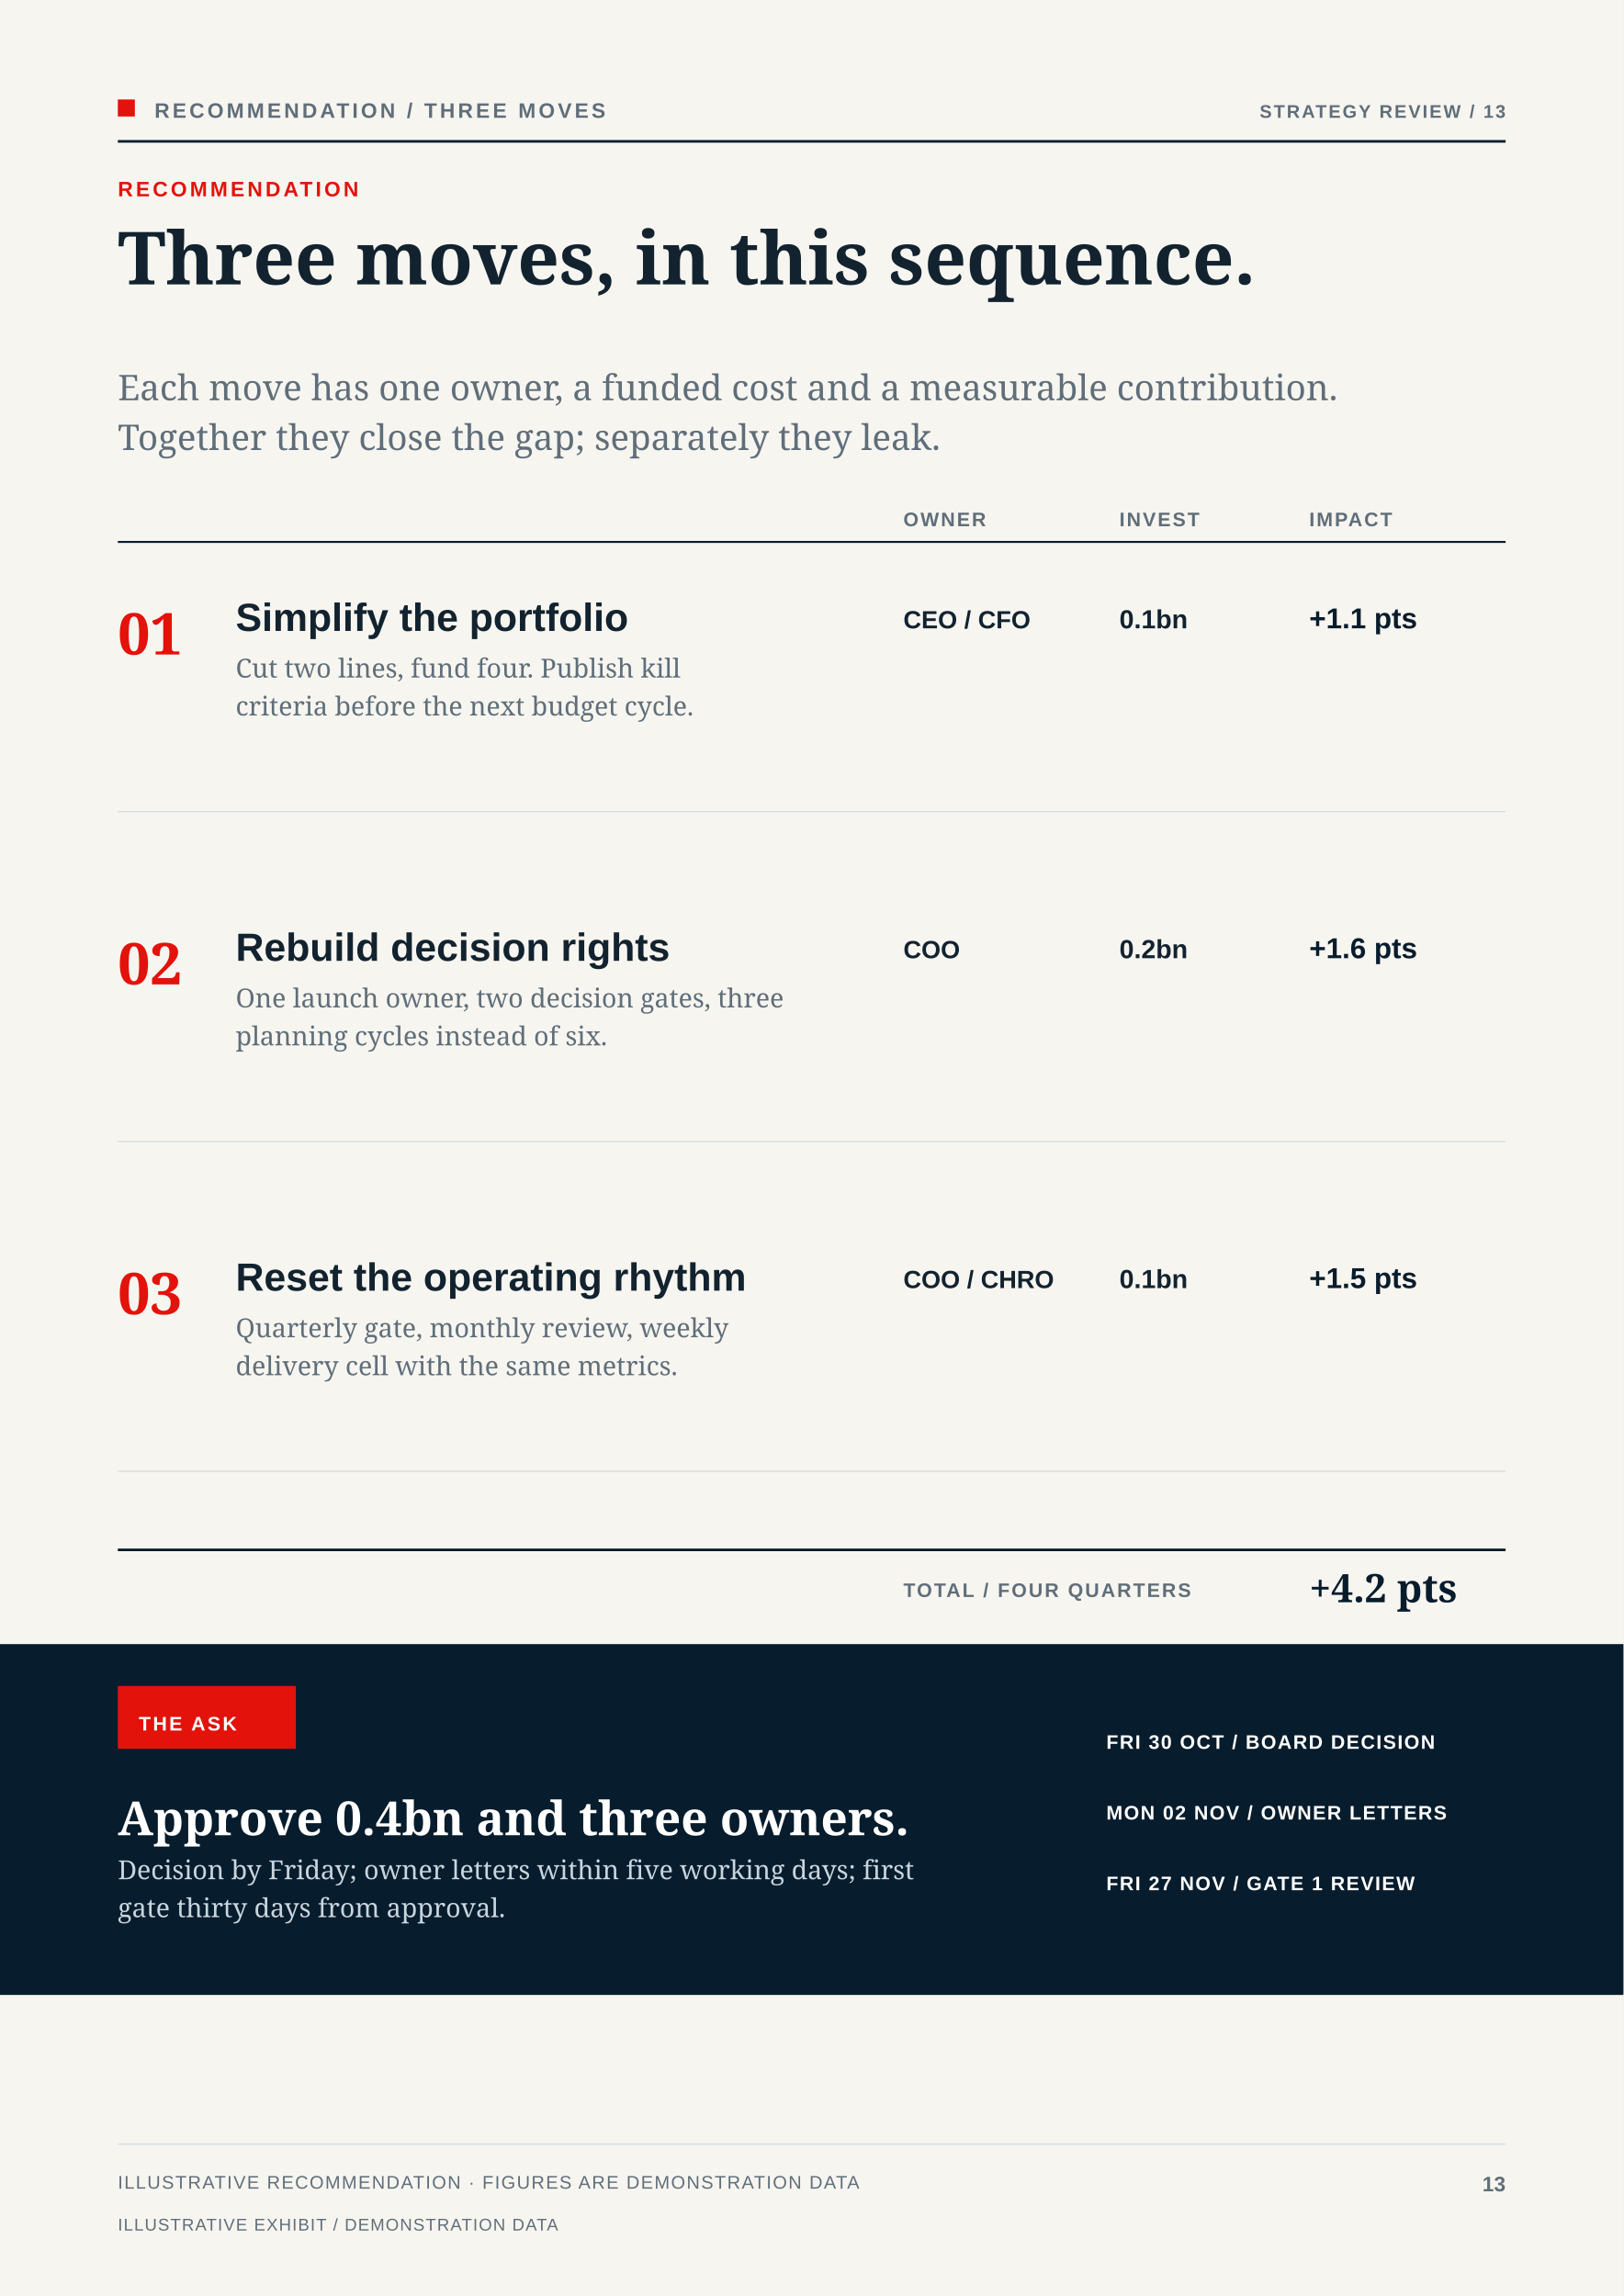
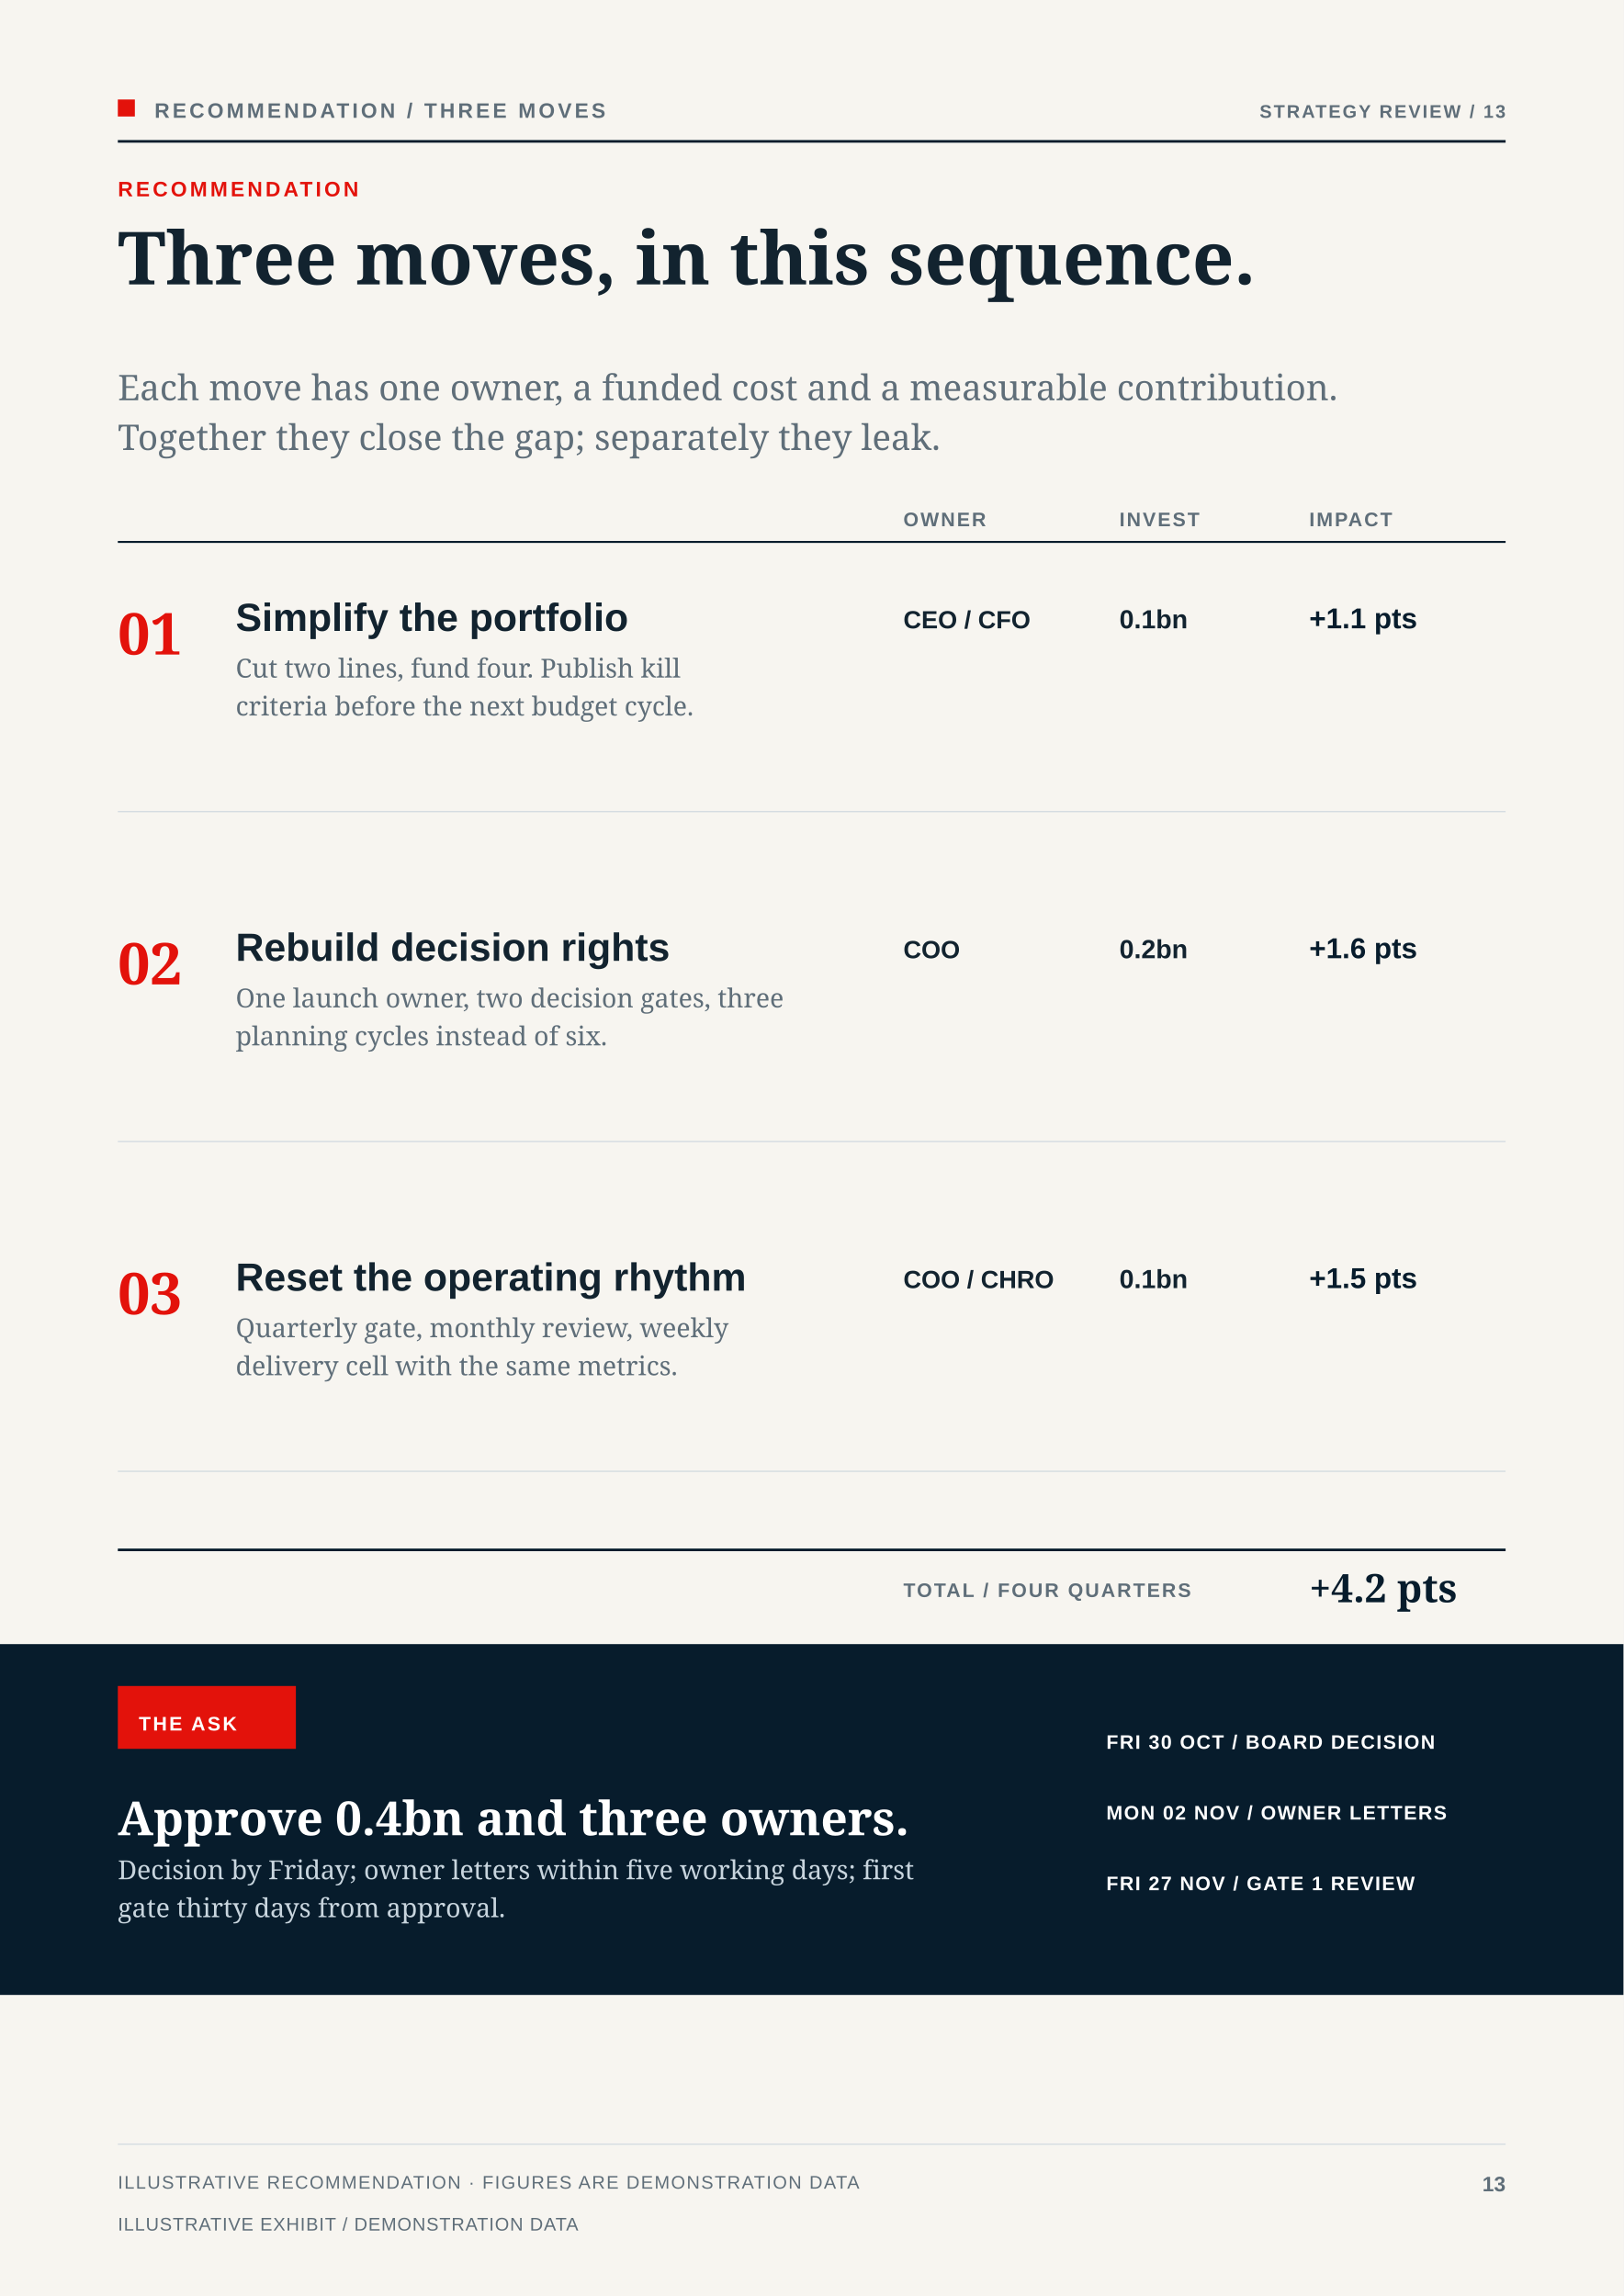
<svg xmlns="http://www.w3.org/2000/svg" lang="en" viewBox="0 0 1240 1754" font-family="Arial" font-size="24" data-pptx-master="a4-boardroom" data-pptx-master-name="A4 Boardroom" data-pptx-layout="br-recommendation" data-pptx-layout-name="Three moves in sequence">
  <rect id="master-bg" data-pptx-layer="master" data-pptx-editable="false" width="1240" height="1754" fill="#F7F5F0" />
  <rect id="br-recommendation-d1" data-pptx-role="decoration" x="0" y="0" width="1240" height="1754" fill="#F7F5F0" />
  <rect id="br-recommendation-d2" data-pptx-role="decoration" x="90" y="76" width="13" height="13" fill="#E3120B" />
  <g id="br-recommendation-p1" data-pptx-placeholder="body" data-pptx-idx="1" data-pptx-bounds="118 64 720 42.8">
    <text x="118" y="90" fill="#5F6E79" font-size="16" font-weight="bold" letter-spacing="2.2" data-pptx-carrier="true">RECOMMENDATION / THREE MOVES</text>
  </g>
  <g id="br-recommendation-p2" data-pptx-placeholder="slide-number" data-pptx-idx="2" data-pptx-bounds="850 64 300 41.7">
    <text x="1150" y="90" fill="#5F6E79" font-size="14" font-weight="bold" letter-spacing="1.4" text-anchor="end" data-pptx-carrier="true">STRATEGY REVIEW / 13</text>
  </g>
  <line id="br-recommendation-d3" data-pptx-role="decoration" x1="90" y1="108" x2="1150" y2="108" stroke="#071C2C" stroke-width="2" />
  <g id="br-recommendation-p3" data-pptx-placeholder="body" data-pptx-idx="3" data-pptx-bounds="90 124 760 42.8">
    <text x="90" y="150" fill="#E3120B" font-size="16" font-weight="bold" letter-spacing="2.2" data-pptx-carrier="true">RECOMMENDATION</text>
  </g>
  <g id="br-recommendation-p4" data-pptx-placeholder="title" data-pptx-idx="4" data-pptx-bounds="90 168 1060 94.96">
    <text x="90" y="217.28" fill="#12232F" font-size="56" font-family="Georgia" font-weight="bold" data-pptx-carrier="true">Three moves, in this sequence.</text>
  </g>
  <g id="br-recommendation-p5" data-pptx-placeholder="body" data-pptx-idx="5" data-pptx-bounds="90 282 1020 92">
    <text x="90" y="305.76" fill="#5F6E79" font-size="27" font-family="Georgia" data-pptx-carrier="true">Each move has one owner, a funded cost and a measurable contribution.<tspan x="90" dy="38">Together they close the gap; separately they leak.</tspan>
    </text>
  </g>
  <g id="br-recommendation-p6" data-pptx-placeholder="body" data-pptx-idx="6" data-pptx-bounds="690 380 140 38.25">
    <text x="690" y="402" fill="#5F6E79" font-size="15" font-weight="bold" letter-spacing="1.4" data-pptx-carrier="true">OWNER</text>
  </g>
  <g id="br-recommendation-p7" data-pptx-placeholder="body" data-pptx-idx="7" data-pptx-bounds="855 380 140 38.25">
    <text x="855" y="402" fill="#5F6E79" font-size="15" font-weight="bold" letter-spacing="1.4" data-pptx-carrier="true">INVEST</text>
  </g>
  <g id="br-recommendation-p8" data-pptx-placeholder="body" data-pptx-idx="8" data-pptx-bounds="1000 380 140 38.25">
    <text x="1000" y="402" fill="#5F6E79" font-size="15" font-weight="bold" letter-spacing="1.4" data-pptx-carrier="true">IMPACT</text>
  </g>
  <line id="br-recommendation-d4" data-pptx-role="decoration" x1="90" y1="414" x2="1150" y2="414" stroke="#071C2C" stroke-width="1.5" />
  <g id="br-recommendation-p9" data-pptx-placeholder="body" data-pptx-idx="9" data-pptx-bounds="90 446 84 86.2">
    <text x="90" y="500" fill="#E3120B" font-size="44" font-family="Georgia" font-weight="bold" data-pptx-carrier="true">01</text>
  </g>
  <g id="br-recommendation-p10" data-pptx-placeholder="body" data-pptx-idx="10" data-pptx-bounds="180 446 490 60.5">
    <text x="180" y="482" fill="#12232F" font-size="30" font-weight="bold" data-pptx-carrier="true">Simplify the portfolio</text>
  </g>
  <g id="br-recommendation-p11" data-pptx-placeholder="body" data-pptx-idx="11" data-pptx-bounds="180 500 480 110">
    <text x="180" y="517.6" fill="#5F6E79" font-size="20" font-family="Georgia" data-pptx-carrier="true">Cut two lines, fund four. Publish kill<tspan x="180" dy="29">criteria before the next budget cycle.</tspan>
    </text>
  </g>
  <g id="br-recommendation-p12" data-pptx-placeholder="body" data-pptx-idx="12" data-pptx-bounds="690 448 150 50.45">
    <text x="690" y="480" fill="#12232F" font-size="19" font-weight="bold" data-pptx-carrier="true">CEO / CFO</text>
  </g>
  <g id="br-recommendation-p13" data-pptx-placeholder="body" data-pptx-idx="13" data-pptx-bounds="855 448 130 51.0">
    <text x="855" y="480" fill="#12232F" font-size="20" font-weight="bold" data-pptx-carrier="true">0.1bn</text>
  </g>
  <g id="br-recommendation-p14" data-pptx-placeholder="body" data-pptx-idx="14" data-pptx-bounds="1000 448 150 52.1">
    <text x="1000" y="480" fill="#071C2C" font-size="22" font-weight="bold" data-pptx-carrier="true">+1.1 pts</text>
  </g>
  <line id="br-recommendation-d5" data-pptx-role="decoration" x1="90" y1="620" x2="1150" y2="620" stroke="#D5DCE1" stroke-width="1" />
  <g id="br-recommendation-p15" data-pptx-placeholder="body" data-pptx-idx="15" data-pptx-bounds="90 698 84 86.2">
    <text x="90" y="752" fill="#E3120B" font-size="44" font-family="Georgia" font-weight="bold" data-pptx-carrier="true">02</text>
  </g>
  <g id="br-recommendation-p16" data-pptx-placeholder="body" data-pptx-idx="16" data-pptx-bounds="180 698 490 60.5">
    <text x="180" y="734" fill="#12232F" font-size="30" font-weight="bold" data-pptx-carrier="true">Rebuild decision rights</text>
  </g>
  <g id="br-recommendation-p17" data-pptx-placeholder="body" data-pptx-idx="17" data-pptx-bounds="180 752 480 110">
    <text x="180" y="769.6" fill="#5F6E79" font-size="20" font-family="Georgia" data-pptx-carrier="true">One launch owner, two decision gates, three<tspan x="180" dy="29">planning cycles instead of six.</tspan>
    </text>
  </g>
  <g id="br-recommendation-p18" data-pptx-placeholder="body" data-pptx-idx="18" data-pptx-bounds="690 700 150 50.45">
    <text x="690" y="732" fill="#12232F" font-size="19" font-weight="bold" data-pptx-carrier="true">COO</text>
  </g>
  <g id="br-recommendation-p19" data-pptx-placeholder="body" data-pptx-idx="19" data-pptx-bounds="855 700 130 51.0">
    <text x="855" y="732" fill="#12232F" font-size="20" font-weight="bold" data-pptx-carrier="true">0.2bn</text>
  </g>
  <g id="br-recommendation-p20" data-pptx-placeholder="body" data-pptx-idx="20" data-pptx-bounds="1000 700 150 52.1">
    <text x="1000" y="732" fill="#071C2C" font-size="22" font-weight="bold" data-pptx-carrier="true">+1.6 pts</text>
  </g>
  <line id="br-recommendation-d6" data-pptx-role="decoration" x1="90" y1="872" x2="1150" y2="872" stroke="#D5DCE1" stroke-width="1" />
  <g id="br-recommendation-p21" data-pptx-placeholder="body" data-pptx-idx="21" data-pptx-bounds="90 950 84 86.2">
    <text x="90" y="1004" fill="#E3120B" font-size="44" font-family="Georgia" font-weight="bold" data-pptx-carrier="true">03</text>
  </g>
  <g id="br-recommendation-p22" data-pptx-placeholder="body" data-pptx-idx="22" data-pptx-bounds="180 950 490 60.5">
    <text x="180" y="986" fill="#12232F" font-size="30" font-weight="bold" data-pptx-carrier="true">Reset the operating rhythm</text>
  </g>
  <g id="br-recommendation-p23" data-pptx-placeholder="body" data-pptx-idx="23" data-pptx-bounds="180 1004 480 110">
    <text x="180" y="1021.6" fill="#5F6E79" font-size="20" font-family="Georgia" data-pptx-carrier="true">Quarterly gate, monthly review, weekly<tspan x="180" dy="29">delivery cell with the same metrics.</tspan>
    </text>
  </g>
  <g id="br-recommendation-p24" data-pptx-placeholder="body" data-pptx-idx="24" data-pptx-bounds="690 952 150 50.45">
    <text x="690" y="984" fill="#12232F" font-size="19" font-weight="bold" data-pptx-carrier="true">COO / CHRO</text>
  </g>
  <g id="br-recommendation-p25" data-pptx-placeholder="body" data-pptx-idx="25" data-pptx-bounds="855 952 130 51.0">
    <text x="855" y="984" fill="#12232F" font-size="20" font-weight="bold" data-pptx-carrier="true">0.1bn</text>
  </g>
  <g id="br-recommendation-p26" data-pptx-placeholder="body" data-pptx-idx="26" data-pptx-bounds="1000 952 150 52.1">
    <text x="1000" y="984" fill="#071C2C" font-size="22" font-weight="bold" data-pptx-carrier="true">+1.5 pts</text>
  </g>
  <line id="br-recommendation-d7" data-pptx-role="decoration" x1="90" y1="1124" x2="1150" y2="1124" stroke="#D5DCE1" stroke-width="1" />
  <line id="br-recommendation-d8" data-pptx-role="decoration" x1="90" y1="1184" x2="1150" y2="1184" stroke="#071C2C" stroke-width="2" />
  <g id="br-recommendation-p27" data-pptx-placeholder="body" data-pptx-idx="27" data-pptx-bounds="690 1196 300 40.25">
    <text x="690" y="1220" fill="#5F6E79" font-size="15" font-weight="bold" letter-spacing="1.4" data-pptx-carrier="true">TOTAL / FOUR QUARTERS</text>
  </g>
  <g id="br-recommendation-p28" data-pptx-placeholder="body" data-pptx-idx="28" data-pptx-bounds="1000 1190 150 58.5">
    <text x="1000" y="1224" fill="#071C2C" font-size="30" font-family="Georgia" font-weight="bold" data-pptx-carrier="true">+4.2 pts</text>
  </g>
  <rect id="br-recommendation-d9" data-pptx-role="decoration" x="0" y="1256" width="1240" height="268" fill="#071C2C" />
  <rect id="br-recommendation-d10" data-pptx-role="decoration" x="90" y="1288" width="136" height="48" fill="#E3120B" />
  <g id="br-recommendation-p29" data-pptx-placeholder="body" data-pptx-idx="29" data-pptx-bounds="106 1296 110 42.25">
    <text x="106" y="1322" fill="#FFFFFF" font-size="15" font-weight="bold" letter-spacing="1.6" data-pptx-carrier="true">THE ASK</text>
  </g>
  <g id="br-recommendation-p30" data-pptx-placeholder="body" data-pptx-idx="30" data-pptx-bounds="90 1354 720 75.8">
    <text x="90" y="1402" fill="#FFFFFF" font-size="36" font-family="Georgia" font-weight="bold" data-pptx-carrier="true">Approve 0.4bn and three owners.</text>
  </g>
  <g id="br-recommendation-p31" data-pptx-placeholder="body" data-pptx-idx="31" data-pptx-bounds="90 1418 720 76">
    <text x="90" y="1435.6" fill="#C8D5DE" font-size="20" font-family="Georgia" data-pptx-carrier="true">Decision by Friday; owner letters within five working days; first<tspan x="90" dy="29">gate thirty days from approval.</tspan>
    </text>
  </g>
  <g id="br-recommendation-p32" data-pptx-placeholder="body" data-pptx-idx="32" data-pptx-bounds="845 1310 305 42.25">
    <text x="845" y="1336" fill="#FFFFFF" font-size="15" font-weight="bold" letter-spacing="1.0" data-pptx-carrier="true">FRI 30 OCT  /  BOARD DECISION</text>
  </g>
  <g id="br-recommendation-p33" data-pptx-placeholder="body" data-pptx-idx="33" data-pptx-bounds="845 1364 305 42.25">
    <text x="845" y="1390" fill="#FFFFFF" font-size="15" font-weight="bold" letter-spacing="1.0" data-pptx-carrier="true">MON 02 NOV  /  OWNER LETTERS</text>
  </g>
  <g id="br-recommendation-p34" data-pptx-placeholder="body" data-pptx-idx="34" data-pptx-bounds="845 1418 305 42.25">
    <text x="845" y="1444" fill="#FFFFFF" font-size="15" font-weight="bold" letter-spacing="1.0" data-pptx-carrier="true">FRI 27 NOV  /  GATE 1 REVIEW</text>
  </g>
  <line id="br-recommendation-d11" data-pptx-role="decoration" x1="90" y1="1638" x2="1150" y2="1638" stroke="#D5DCE1" stroke-width="1" />
  <g id="br-recommendation-p35" data-pptx-placeholder="body" data-pptx-idx="35" data-pptx-bounds="90 1648 920 39.7">
    <text x="90" y="1672" fill="#5F6E79" font-size="14" letter-spacing="1.0" data-pptx-carrier="true">ILLUSTRATIVE RECOMMENDATION · FIGURES ARE DEMONSTRATION DATA</text>
  </g>
-   <g id="br-recommendation-p36" data-pptx-placeholder="body" data-pptx-idx="36" data-pptx-bounds="90 1682 920 37.15">
-     <text x="90" y="1704" fill="#5F6E79" font-size="13" letter-spacing="0.8" data-pptx-carrier="true">ILLUSTRATIVE EXHIBIT / DEMONSTRATION DATA</text>
+   <g id="br-recommendation-p36" data-pptx-placeholder="body" data-pptx-idx="36" data-pptx-bounds="90 1682 920 37.7">
+     <text x="90" y="1704" fill="#5F6E79" font-size="14" letter-spacing="0.6" data-pptx-carrier="true">ILLUSTRATIVE EXHIBIT / DEMONSTRATION DATA</text>
  </g>
  <g id="br-recommendation-p37" data-pptx-placeholder="slide-number" data-pptx-idx="37" data-pptx-bounds="1040 1648 110 42.8">
    <text x="1150" y="1674" fill="#5F6E79" font-size="16" font-weight="bold" text-anchor="end" data-pptx-carrier="true">13</text>
  </g>
</svg>
